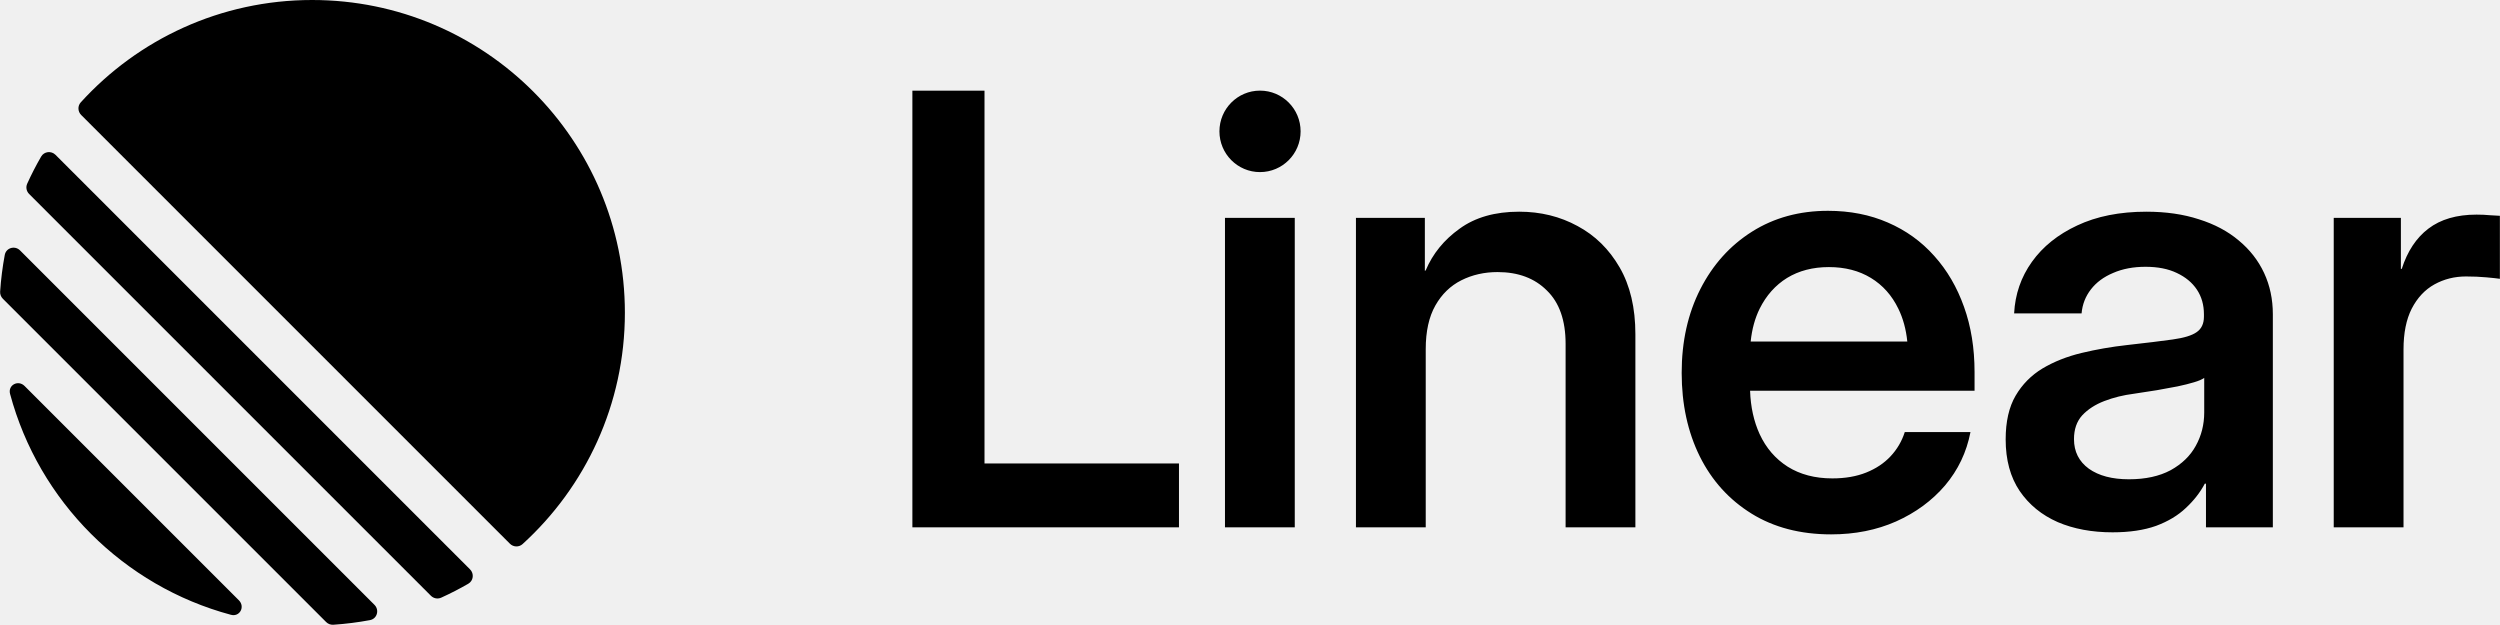
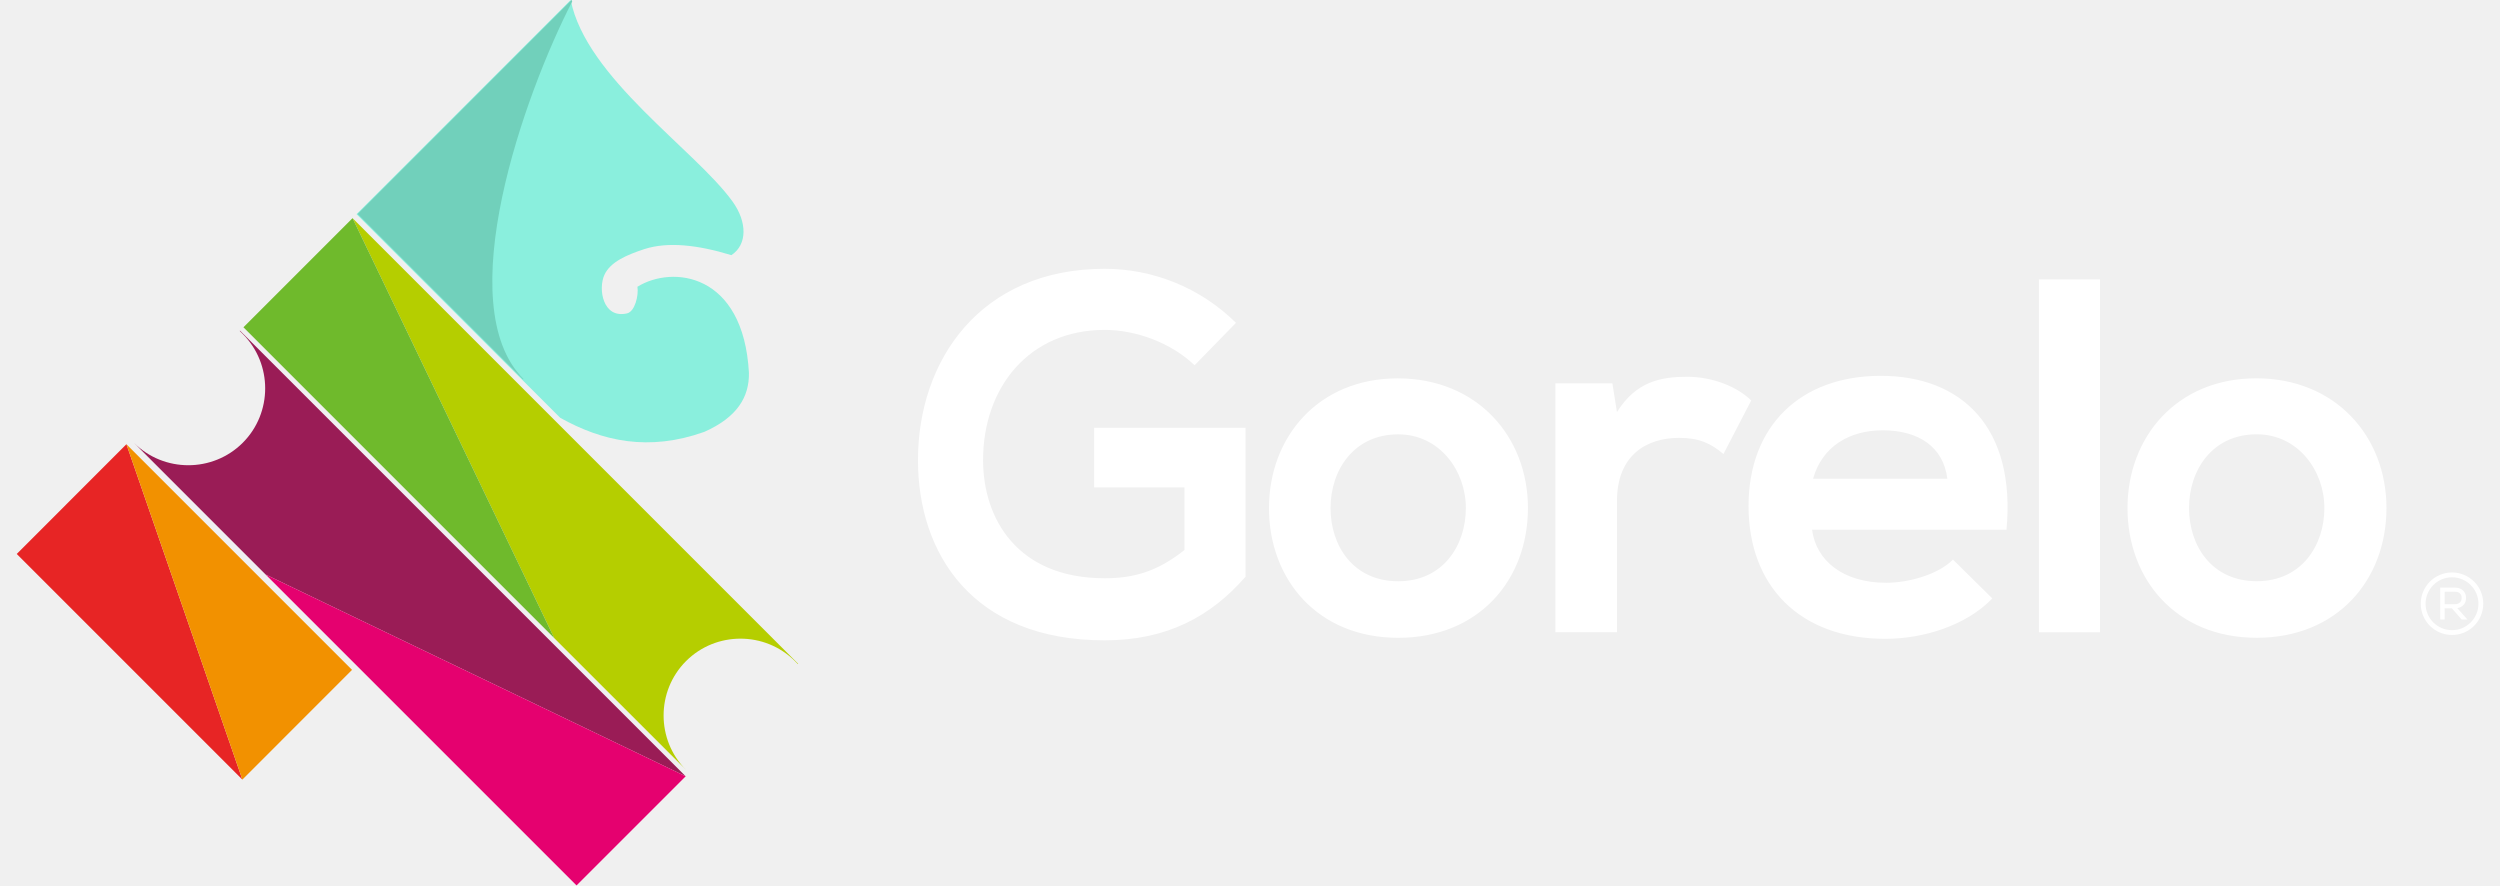
- <svg height="16" viewBox="0 0 400 100" fill="currentColor" size="16" color="currentColor" aria-label="Linear">
-   <path fill-rule="evenodd" clip-rule="evenodd" d="M12.927 16.371c-.528.581-.493 1.471.062 2.026l68.595 68.595c.555.555 1.446.59 2.026.062 10.058-9.152 16.371-22.348 16.371-37.018C99.981 22.402 77.579 0 49.944 0 35.274 0 22.079 6.313 12.927 16.371ZM4.353 29.389c-.253.559-.126 1.214.308 1.648L68.943 95.319c.434.434 1.089.562 1.648.308 1.485-.674 2.931-1.418 4.334-2.228.834-.481.962-1.619.281-2.3L8.881 24.774c-.681-.681-1.819-.553-2.3.281-.81 1.403-1.554 2.849-2.228 4.334ZM.454 47.796c-.301-.301-.461-.716-.433-1.141.133-1.989.382-3.946.74-5.865.215-1.151 1.621-1.55 2.448-.722L59.912 96.772c.828.828.428 2.233-.722 2.448-1.919.358-3.876.607-5.865.74-.425.028-.84-.132-1.141-.433L.454 47.796ZM3.933 61.759c-1.033-1.033-2.7-.143-2.322 1.268C6.221 80.22 19.76 93.76 36.953 98.369c1.411.378 2.301-1.289 1.268-2.322L3.933 61.759ZM201.602 27.535c3.587 0 6.494-2.918 6.494-6.518S205.189 14.5 201.602 14.5c-3.586 0-6.493 2.918-6.493 6.518s2.907 6.518 6.493 6.518Zm-55.621 56.84V14.504h11.54v59.648h31.115v10.223h-42.655Zm82.136-28.511v28.511h-11.166V34.855h11.026v8.488l.14-.094c1.121-2.657 2.928-4.877 5.42-6.659 2.491-1.813 5.668-2.72 9.531-2.72 3.426 0 6.54.766 9.344 2.298 2.803 1.501 5.045 3.704 6.727 6.612 1.682 2.907 2.523 6.471 2.523 10.692v30.903h-11.166V55.02c0-3.751-.997-6.596-2.99-8.534-1.962-1.97-4.594-2.954-7.896-2.954-2.118 0-4.049.438-5.793 1.313-1.744.875-3.13 2.22-4.158 4.033-1.028 1.813-1.542 4.142-1.542 6.987Zm101.105 27.667c2.554 1.094 5.482 1.641 8.783 1.641 2.71 0 5.03-.344 6.961-1.032 1.932-.719 3.52-1.673 4.766-2.861 1.277-1.188 2.289-2.485 3.037-3.892h.187v6.987h10.699V50.283c0-2.407-.468-4.611-1.402-6.612-.934-2.001-2.289-3.736-4.065-5.205-1.744-1.469-3.862-2.595-6.354-3.376-2.491-.813-5.295-1.219-8.409-1.219-4.267 0-7.958.735-11.073 2.204-3.084 1.438-5.497 3.376-7.242 5.815-1.744 2.438-2.694 5.189-2.85 8.253h10.793c.124-1.438.623-2.72 1.495-3.845.872-1.125 2.056-2.001 3.551-2.626 1.495-.656 3.223-.985 5.186-.985 1.962 0 3.628.328 4.999.985 1.401.656 2.476 1.548 3.223 2.673.748 1.125 1.122 2.438 1.122 3.939v.375c0 1.125-.39 1.954-1.168 2.485-.748.531-2.025.922-3.831 1.172-1.776.25-4.205.547-7.289.891-2.523.281-4.952.703-7.288 1.266-2.336.563-4.423 1.391-6.261 2.485-1.806 1.094-3.239 2.548-4.298 4.361-1.059 1.813-1.588 4.142-1.588 6.987 0 3.283.747 6.034 2.242 8.253 1.495 2.188 3.52 3.845 6.074 4.971Zm18.081-8.3c-1.807.969-4.034 1.454-6.681 1.454-2.679 0-4.813-.563-6.401-1.688-1.589-1.157-2.383-2.736-2.383-4.736 0-1.563.436-2.829 1.308-3.798.904-.969 2.087-1.735 3.551-2.298 1.464-.563 3.052-.954 4.765-1.172 1.246-.188 2.461-.375 3.645-.563 1.183-.219 2.289-.422 3.317-.61 1.028-.219 1.9-.438 2.616-.656.748-.219 1.293-.453 1.635-.703v5.533c0 1.938-.451 3.72-1.355 5.346-.872 1.594-2.211 2.892-4.017 3.892Zm26.094 9.144V34.855h10.745v8.159h.141c.903-2.814 2.32-4.955 4.251-6.424 1.962-1.5 4.532-2.251 7.709-2.251.779 0 1.48.031 2.102.094.655.031 1.2.062 1.636.094v10.082c-.405-.062-1.122-.141-2.149-.234-1.028-.094-2.118-.141-3.271-.141-1.838 0-3.519.422-5.046 1.266-1.526.844-2.741 2.142-3.644 3.892-.872 1.72-1.308 3.892-1.308 6.518v28.464h-11.166Zm-177.401 0V34.855h11.166v49.519h-11.166Zm84.238-2.204c3.582 2.22 7.834 3.329 12.755 3.329 3.8 0 7.257-.688 10.372-2.063 3.146-1.407 5.762-3.329 7.849-5.768 2.087-2.47 3.442-5.315 4.065-8.535h-10.512c-.468 1.469-1.231 2.767-2.29 3.892-1.027 1.094-2.32 1.954-3.877 2.579-1.558.625-3.364.938-5.42.938-2.772 0-5.155-.625-7.148-1.876-1.962-1.25-3.457-2.986-4.485-5.205-.933-2.043-1.443-4.356-1.529-6.94h35.915v-3.001c0-3.814-.561-7.284-1.682-10.41-1.121-3.158-2.71-5.877-4.766-8.159-2.055-2.313-4.531-4.095-7.428-5.346-2.866-1.25-6.058-1.876-9.578-1.876-4.578 0-8.627 1.11-12.147 3.329-3.52 2.22-6.276 5.283-8.27 9.191-1.993 3.908-2.99 8.378-2.99 13.411 0 5.002.966 9.457 2.897 13.364 1.931 3.877 4.688 6.925 8.269 9.144Zm23.501-32.778c-1.028-2.126-2.492-3.767-4.392-4.924-1.9-1.157-4.142-1.735-6.728-1.735-2.554 0-4.781.578-6.681 1.735-1.868 1.157-3.332 2.798-4.391 4.924-.756 1.54-1.234 3.29-1.434 5.252h25.059c-.2-1.962-.678-3.712-1.433-5.252Z" />
+ <svg xmlns="http://www.w3.org/2000/svg" width="96" height="34" viewBox="0 0 96 34" fill="none">
+   <g clip-path="url(#clip0_6_39)">
+     <path fill-rule="evenodd" clip-rule="evenodd" d="M9.307 29.936L4.854 17.058L0.643 21.272L9.307 29.936Z" fill="#E72525" />
+     <path fill-rule="evenodd" clip-rule="evenodd" d="M13.689 8.226L21.915 0C22.505 2.991 26.695 5.749 28.129 7.737C28.694 8.522 28.704 9.39 28.085 9.798C26.793 9.403 25.649 9.275 24.747 9.564C24.064 9.79 23.441 10.055 23.211 10.551C22.96 11.091 23.146 12.251 24.081 12.033C24.381 11.962 24.531 11.338 24.477 11.012C25.81 10.181 28.549 10.464 28.759 14.318C28.775 15.239 28.311 16.026 27.042 16.585C24.906 17.344 23.129 16.947 21.511 16.043L13.693 8.226H13.689Z" fill="#8AEFDD" />
+     <path fill-rule="evenodd" clip-rule="evenodd" d="M21.948 0.001L13.731 8.219H13.735L20.074 14.558C20.085 14.558 20.096 14.559 20.106 14.559C17.254 11.706 20.139 3.616 21.971 0.061C21.966 0.041 21.962 0.02 21.958 0L21.948 0.001Z" fill="#71D0BB" />
+     <path fill-rule="evenodd" clip-rule="evenodd" d="M13.537 8.377L21.284 24.505L26.344 29.564C25.195 28.416 25.195 26.535 26.344 25.386C27.493 24.237 29.374 24.237 30.523 25.386L30.638 25.501L30.649 25.489L13.537 8.377Z" fill="#B5CE00" />
+     <path fill-rule="evenodd" clip-rule="evenodd" d="M21.285 24.505L13.538 8.377L9.348 12.568L21.285 24.505Z" fill="#6FBA2C" />
+     <path fill-rule="evenodd" clip-rule="evenodd" d="M26.329 29.81L10.202 22.063L5.142 17.003C6.291 18.152 8.172 18.152 9.321 17.003C10.47 15.854 10.47 13.973 9.321 12.824L9.206 12.709L9.217 12.698L26.329 29.81Z" fill="#9A1C56" />
+     <path fill-rule="evenodd" clip-rule="evenodd" d="M10.202 22.063L26.33 29.81L22.139 34L10.202 22.063Z" fill="#E5016F" />
+     <path fill-rule="evenodd" clip-rule="evenodd" d="M4.854 17.058L9.307 29.936L13.518 25.723L4.854 17.058Z" fill="#F29100" />
+     <path fill-rule="evenodd" clip-rule="evenodd" d="M47.461 12.396C46.065 11.021 44.243 10.322 42.421 10.322C37.634 10.322 35.25 13.85 35.25 17.669C35.25 21.236 37.325 24.589 42.421 24.589C44.805 24.589 46.492 23.677 47.829 22.146V16.428H42.015V18.715H45.484V21.119C44.417 21.972 43.487 22.205 42.421 22.205C39.048 22.205 37.75 19.899 37.75 17.669C37.75 14.878 39.514 12.668 42.421 12.668C43.603 12.668 44.961 13.153 45.872 14.026L47.461 12.398V12.396ZM53.672 14.529C50.629 14.529 48.729 16.777 48.729 19.511C48.729 22.244 50.59 24.492 53.691 24.492C56.792 24.492 58.673 22.264 58.673 19.511C58.673 16.757 56.715 14.529 53.672 14.529ZM53.691 16.679C55.279 16.679 56.289 18.076 56.289 19.509C56.289 20.942 55.416 22.32 53.691 22.32C51.966 22.32 51.093 20.962 51.093 19.509C51.093 18.055 51.984 16.679 53.691 16.679ZM59.727 14.721V24.276H62.092V19.237C62.092 17.473 63.235 16.814 64.476 16.814C65.251 16.814 65.696 17.027 66.181 17.434L67.246 15.379C66.722 14.856 65.772 14.468 64.784 14.468C63.797 14.468 62.826 14.641 62.091 15.825L61.916 14.721H59.727ZM77.045 20.343H69.583C69.739 21.524 70.765 22.379 72.433 22.379C73.306 22.379 74.449 22.05 74.993 21.487L76.505 22.98C75.498 24.026 73.85 24.531 72.396 24.531C69.101 24.531 67.144 22.495 67.144 19.433C67.144 16.37 69.121 14.432 72.223 14.432C75.324 14.432 77.417 16.409 77.049 20.345L77.045 20.343ZM69.622 18.384H74.778C74.623 17.143 73.654 16.524 72.297 16.524C71.017 16.524 69.97 17.143 69.622 18.384ZM78.295 10.728V24.278H80.641V10.73H78.295V10.728ZM86.639 14.527C83.596 14.527 81.696 16.776 81.696 19.509C81.696 22.242 83.557 24.491 86.658 24.491C89.759 24.491 91.64 22.262 91.64 19.509C91.64 16.755 89.682 14.527 86.639 14.527ZM86.658 16.677C88.246 16.677 89.256 18.074 89.256 19.507C89.256 20.94 88.383 22.318 86.658 22.318C84.933 22.318 84.059 20.96 84.059 19.507C84.059 18.053 84.951 16.677 86.658 16.677Z" fill="white" />
+     <path fill-rule="evenodd" clip-rule="evenodd" d="M94.157 21.983C94.488 21.983 94.788 22.118 95.006 22.334C95.224 22.551 95.357 22.852 95.357 23.183C95.357 23.514 95.222 23.814 95.006 24.032C94.79 24.25 94.488 24.383 94.157 24.383C93.826 24.383 93.527 24.248 93.308 24.032C93.092 23.816 92.957 23.514 92.957 23.183C92.957 22.852 93.092 22.552 93.308 22.334C93.525 22.118 93.826 21.983 94.157 21.983ZM94.874 22.466C94.691 22.282 94.436 22.168 94.157 22.168C93.878 22.168 93.623 22.281 93.439 22.466C93.257 22.649 93.142 22.904 93.142 23.183C93.142 23.462 93.255 23.718 93.439 23.901C93.623 24.084 93.878 24.198 94.157 24.198C94.436 24.198 94.691 24.086 94.874 23.901C95.058 23.718 95.172 23.462 95.172 23.183C95.172 22.904 95.06 22.649 94.874 22.466Z" fill="white" />
+     <path fill-rule="evenodd" clip-rule="evenodd" d="M94.53 23.791L94.153 23.361H93.874V23.791H93.704V22.564H94.268C94.397 22.564 94.499 22.601 94.578 22.673C94.656 22.745 94.697 22.841 94.697 22.961C94.697 23.065 94.667 23.152 94.606 23.222C94.545 23.292 94.463 23.335 94.36 23.351L94.749 23.79H94.53V23.791ZM94.273 22.723H93.876V23.2H94.273C94.351 23.2 94.414 23.177 94.46 23.135C94.507 23.093 94.528 23.033 94.528 22.961C94.528 22.889 94.507 22.83 94.46 22.787C94.414 22.745 94.353 22.723 94.273 22.723Z" fill="white" />
+   </g>
+   <defs>
+     <clipPath id="clip0_6_39">
+       <rect width="94.714" height="34" fill="white" transform="translate(0.642822)" />
+     </clipPath>
+   </defs>
</svg>
